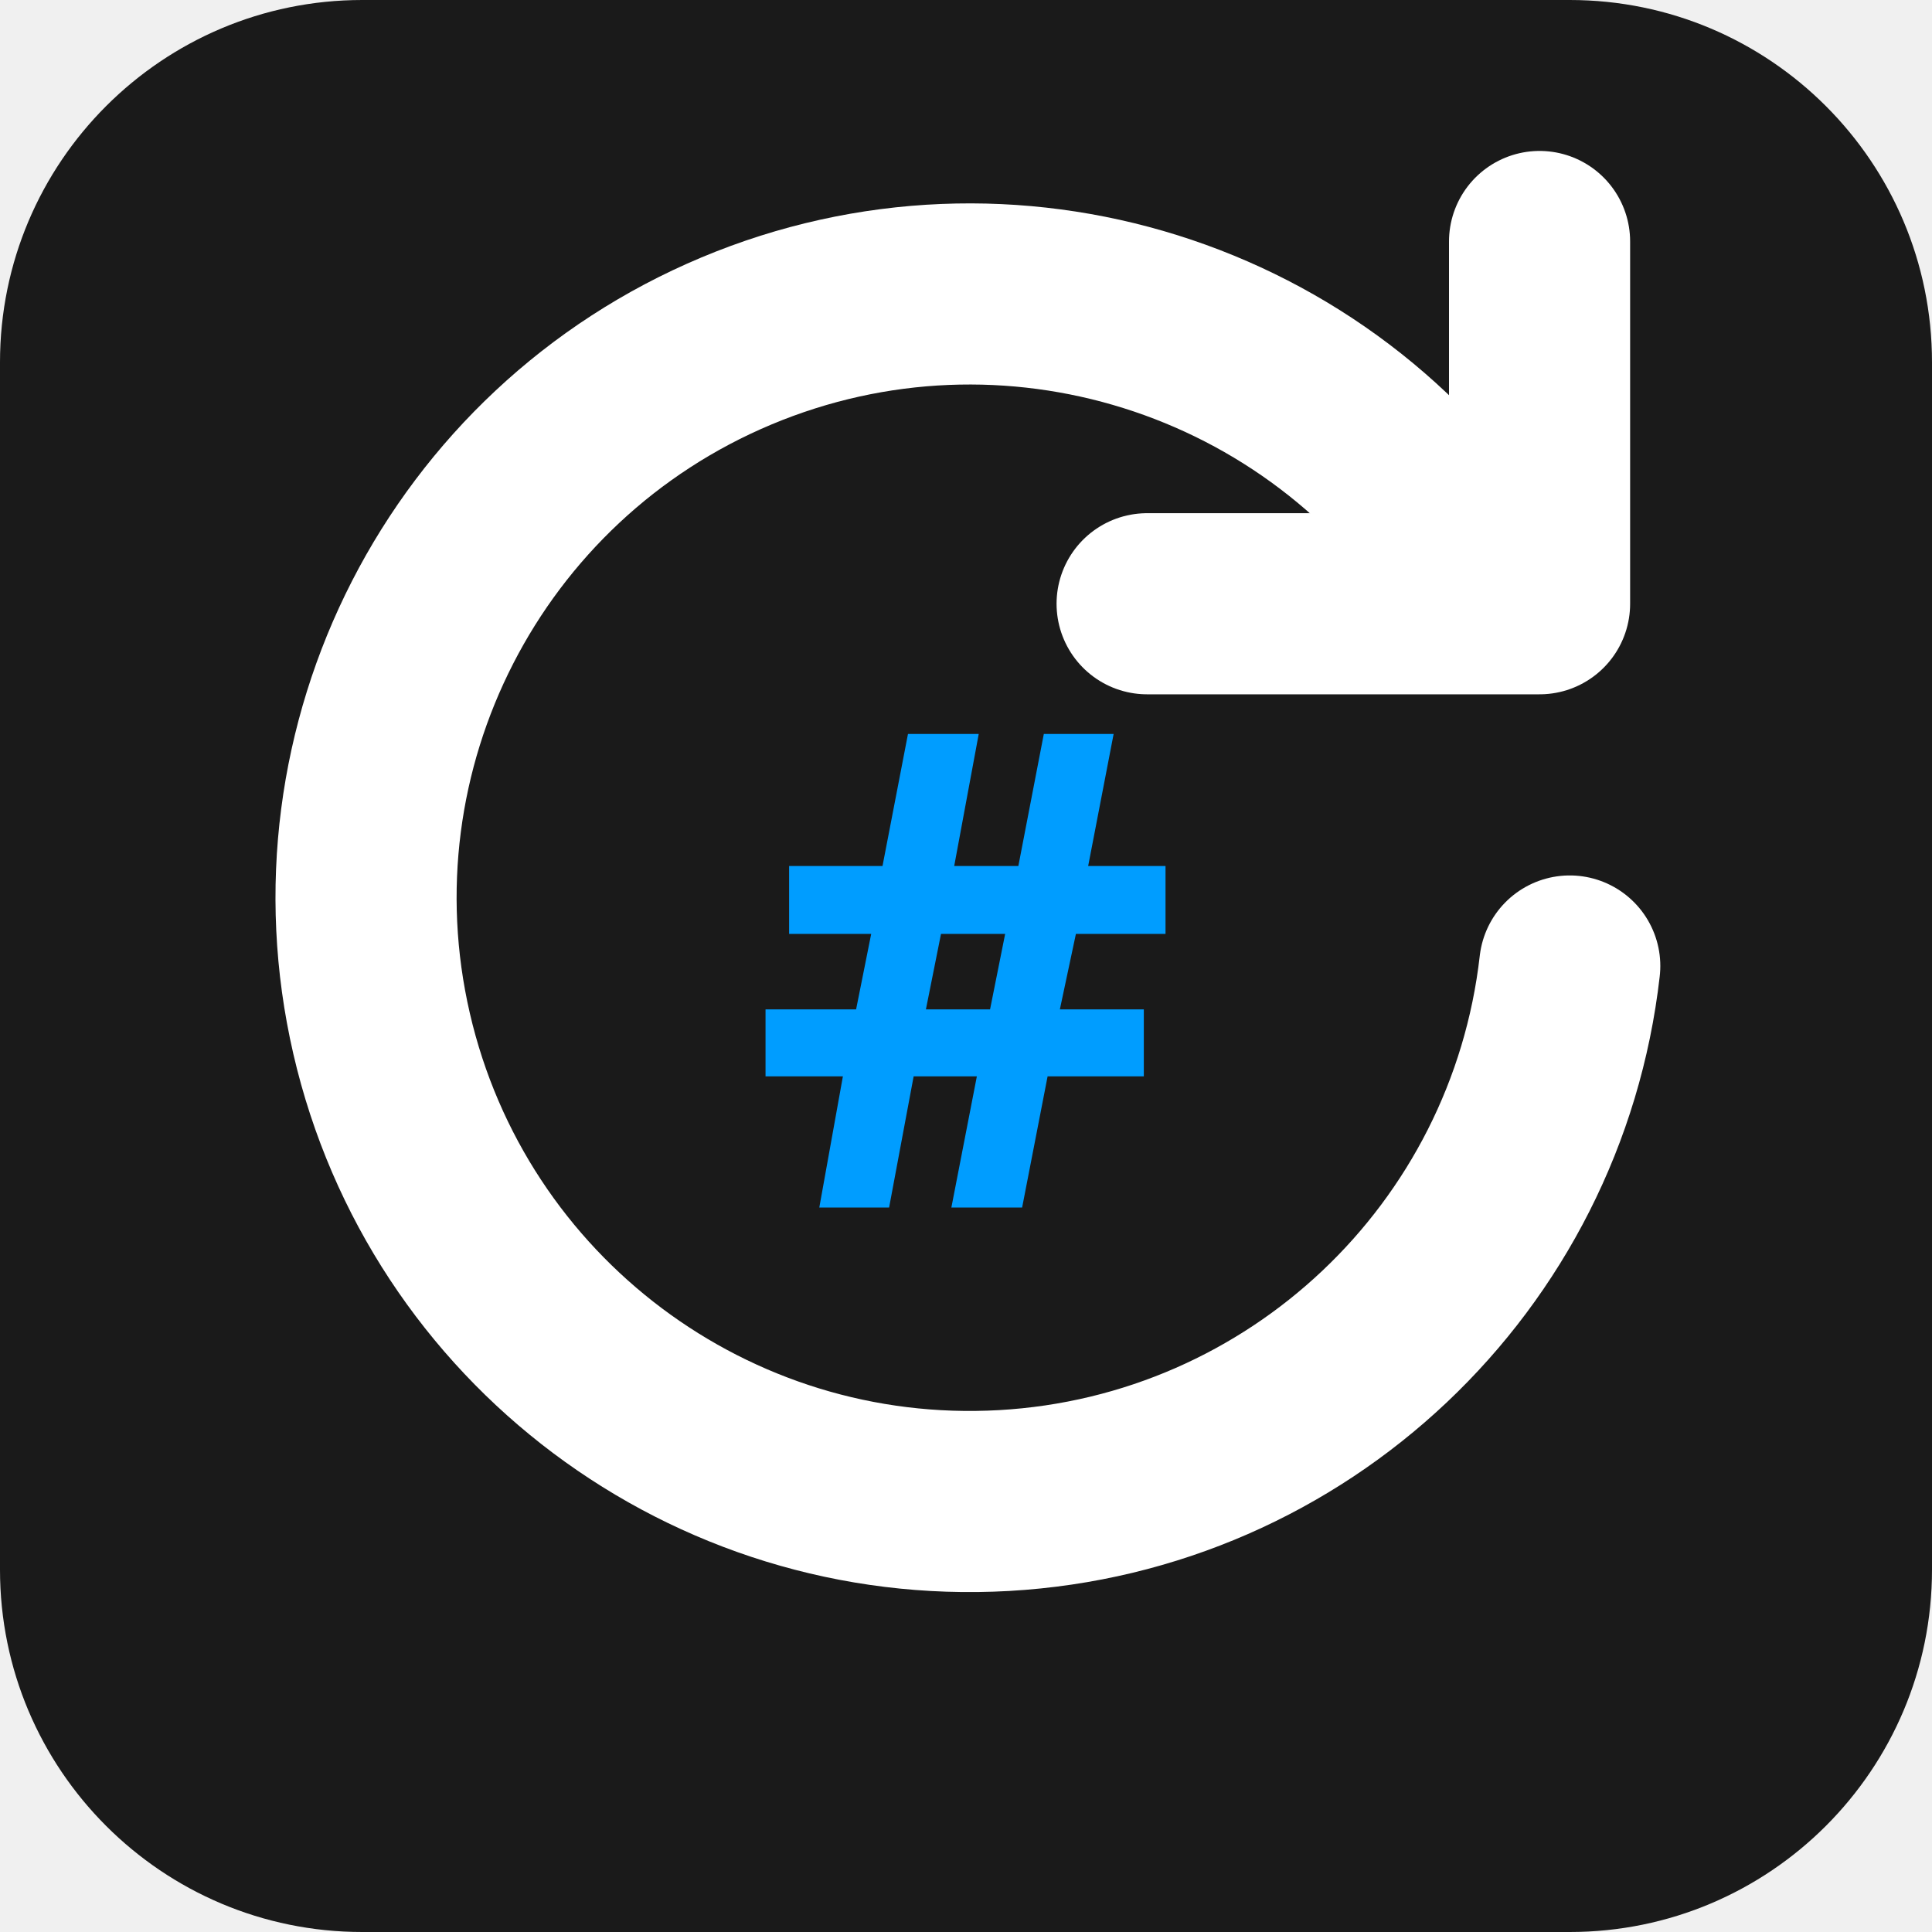
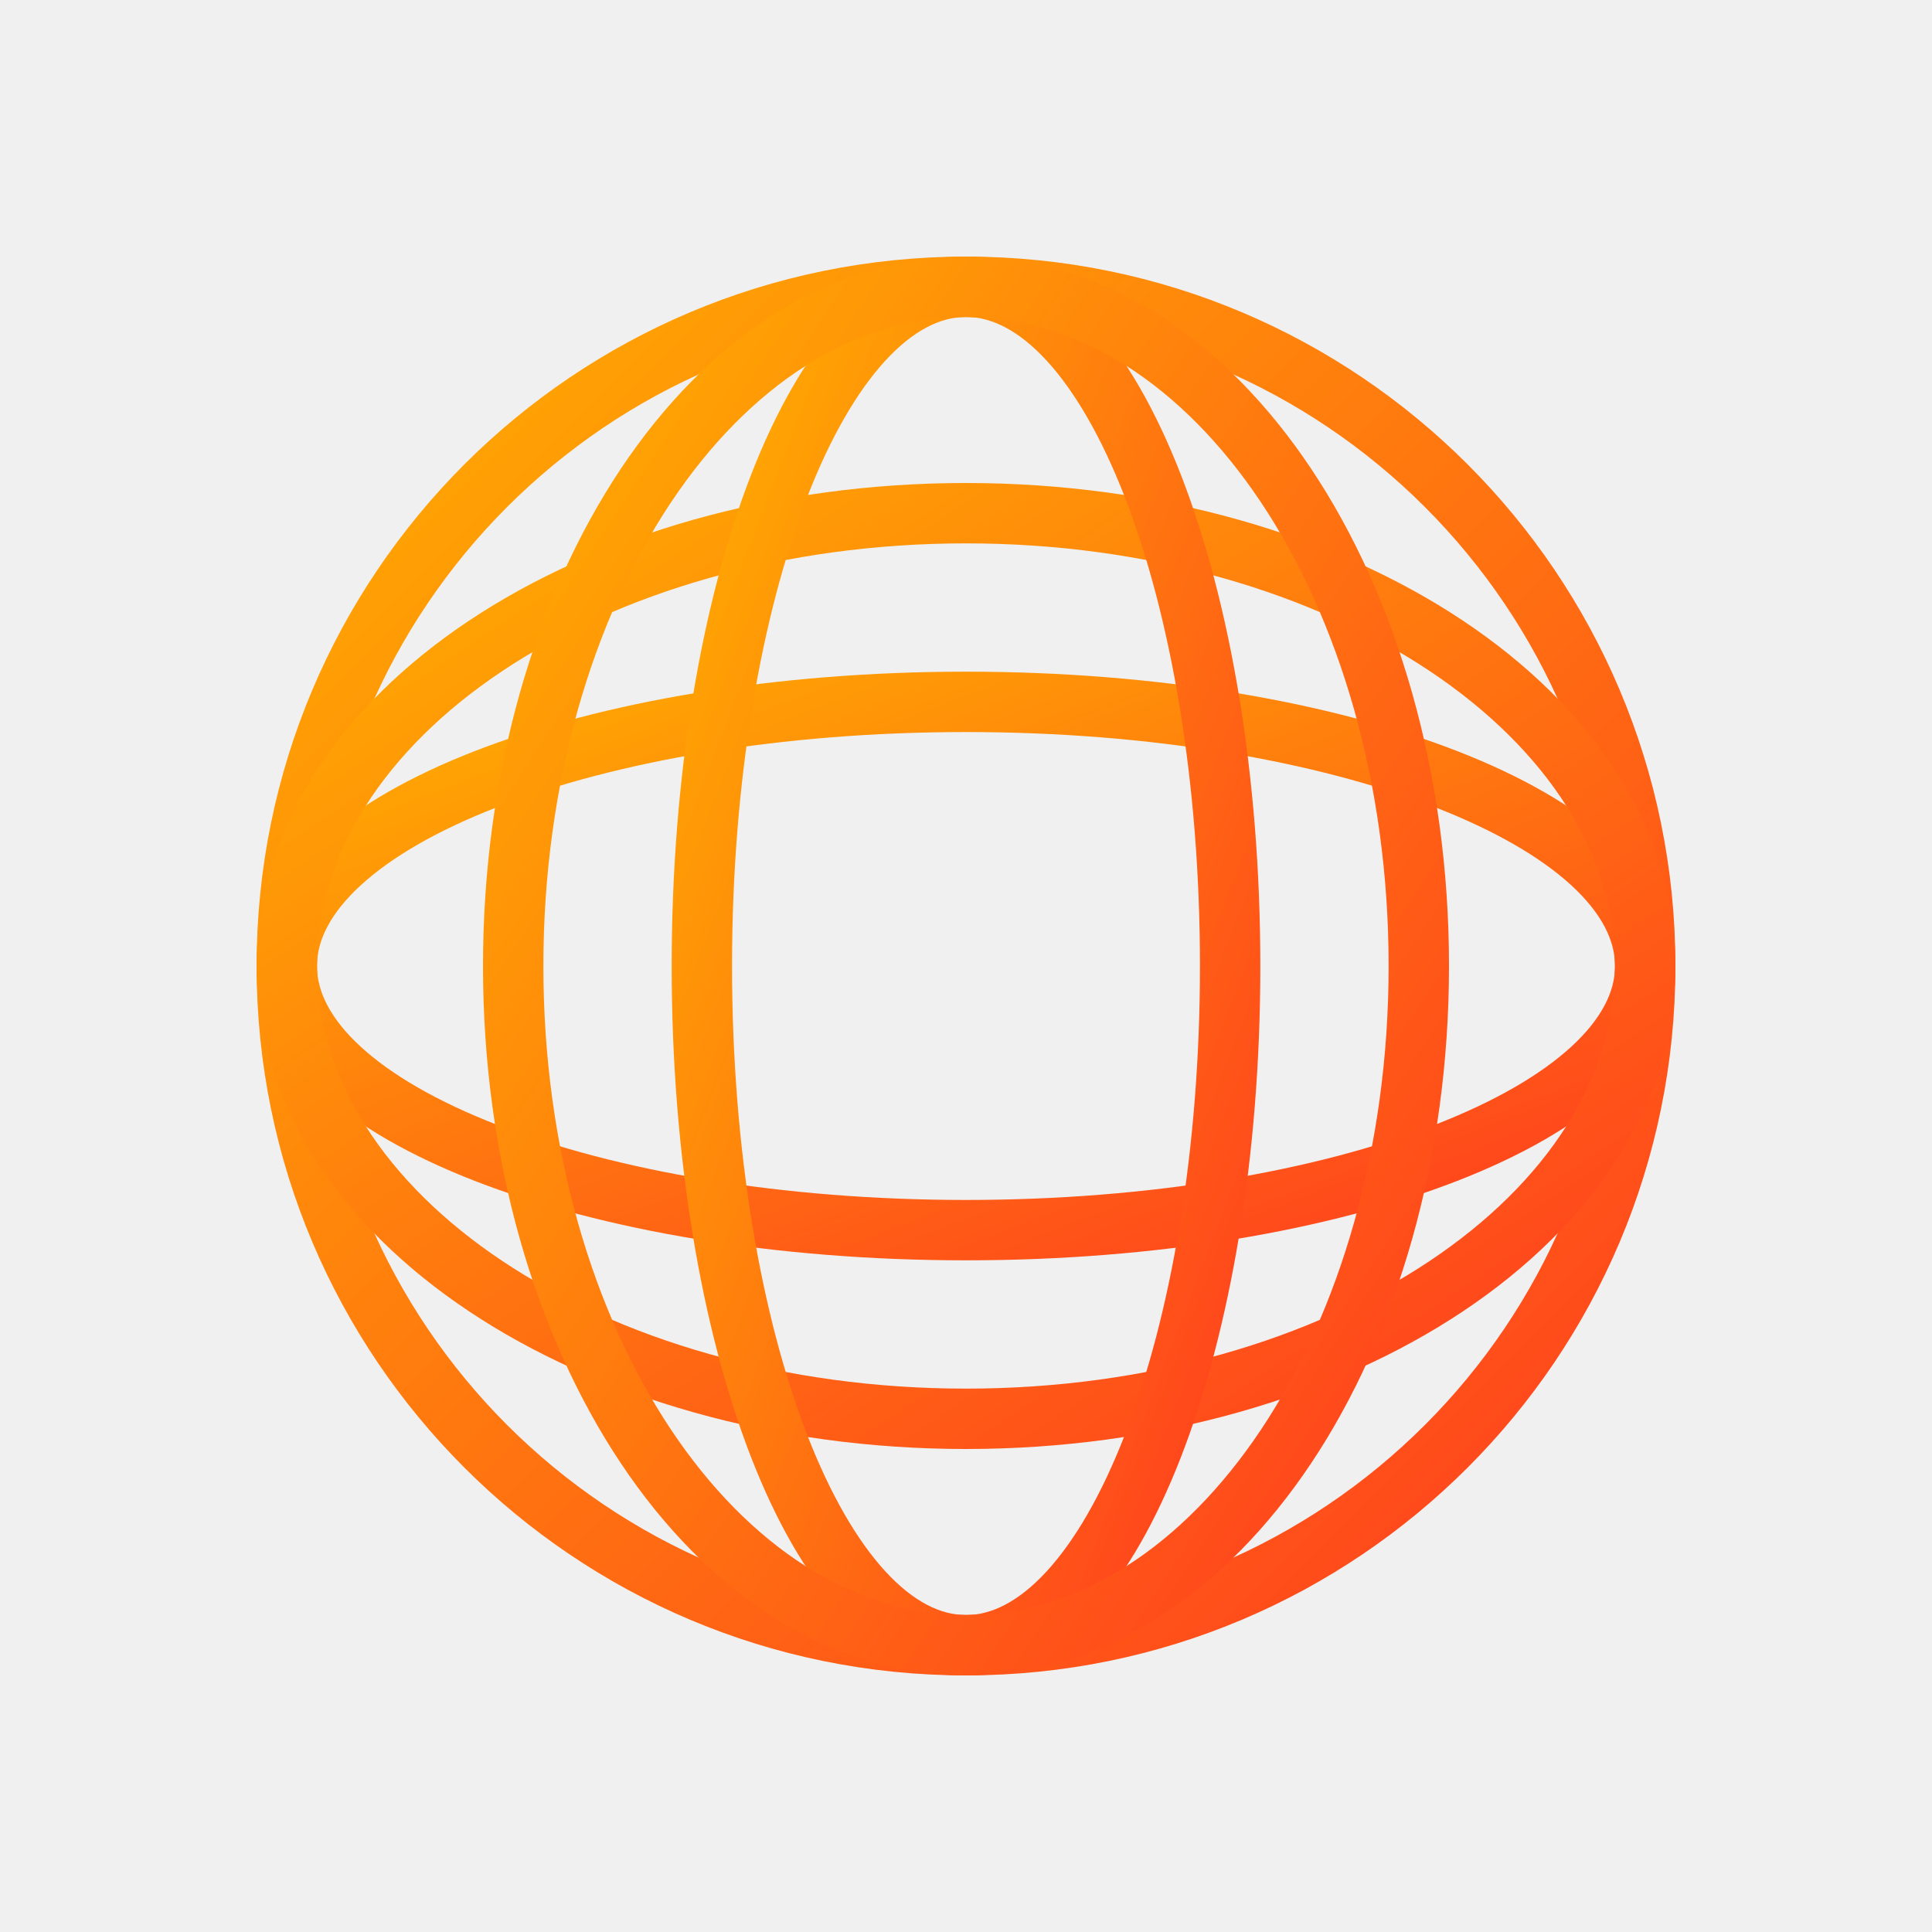
- <svg xmlns="http://www.w3.org/2000/svg" viewBox="0 0 32 32">
-   <rect width="32" height="32" rx="6" fill="#1a1a1a" />
-   <path d="M26 16 A10 10 0 1 1 24.5 9.5" fill="none" stroke="#ffffff" stroke-width="3" stroke-linecap="round" />
-   <polyline points="19 10 25.5 10 25.5 4" fill="none" stroke="#ffffff" stroke-width="3" stroke-linecap="round" stroke-linejoin="round" />
-   <text x="16" y="20" font-family="Google Sans, sans-serif" font-weight="bold" font-size="11" fill="#009dff" text-anchor="middle">#</text>
+ <svg xmlns="http://www.w3.org/2000/svg" width="512" height="512" viewBox="0 0 512 512">
+   <defs>
+     <linearGradient id="globeGradient" x1="0%" y1="0%" x2="100%" y2="100%">
+       <stop offset="0%" stop-color="#ffb000" />
+       <stop offset="100%" stop-color="#ff3b1f" />
+     </linearGradient>
+   </defs>
+   <g fill="none" stroke="url(#globeGradient)" stroke-width="16" stroke-linecap="round">
+     <circle cx="256" cy="256" r="180" />
+     <ellipse cx="256" cy="256" rx="180" ry="70" />
+     <ellipse cx="256" cy="256" rx="180" ry="120" />
+     <ellipse cx="256" cy="256" rx="70" ry="180" />
+     <ellipse cx="256" cy="256" rx="120" ry="180" />
+   </g>
</svg>
